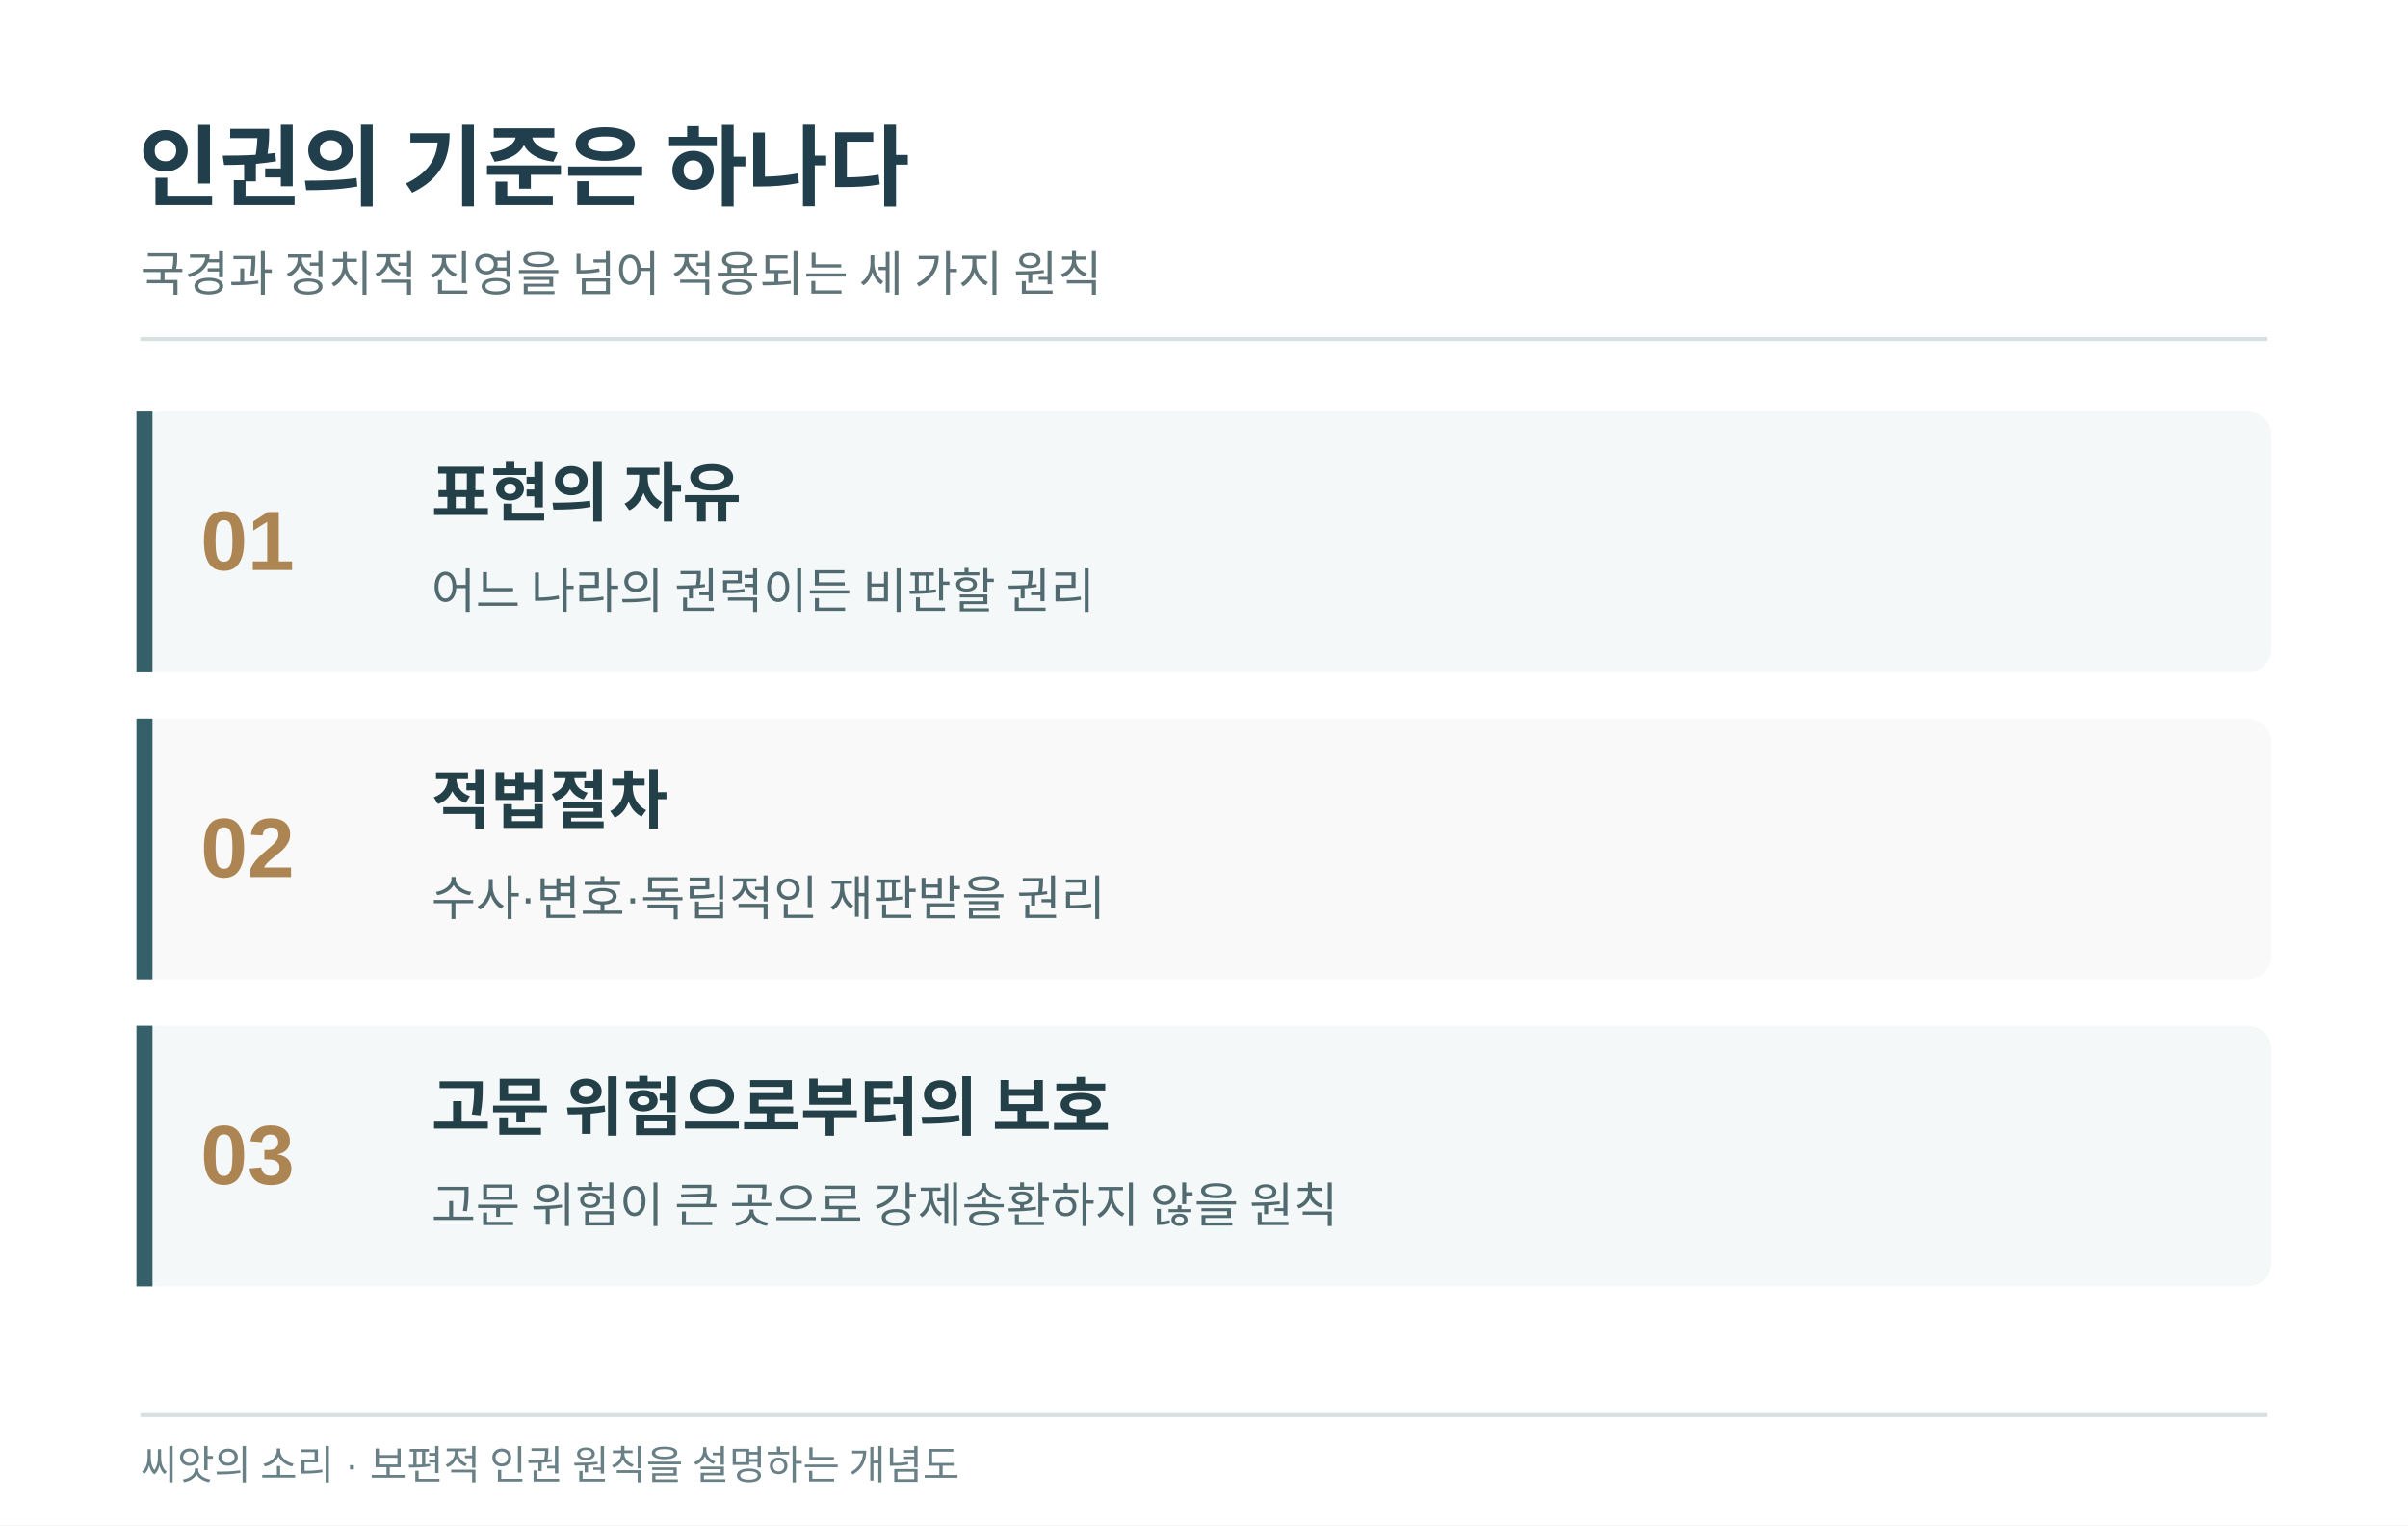
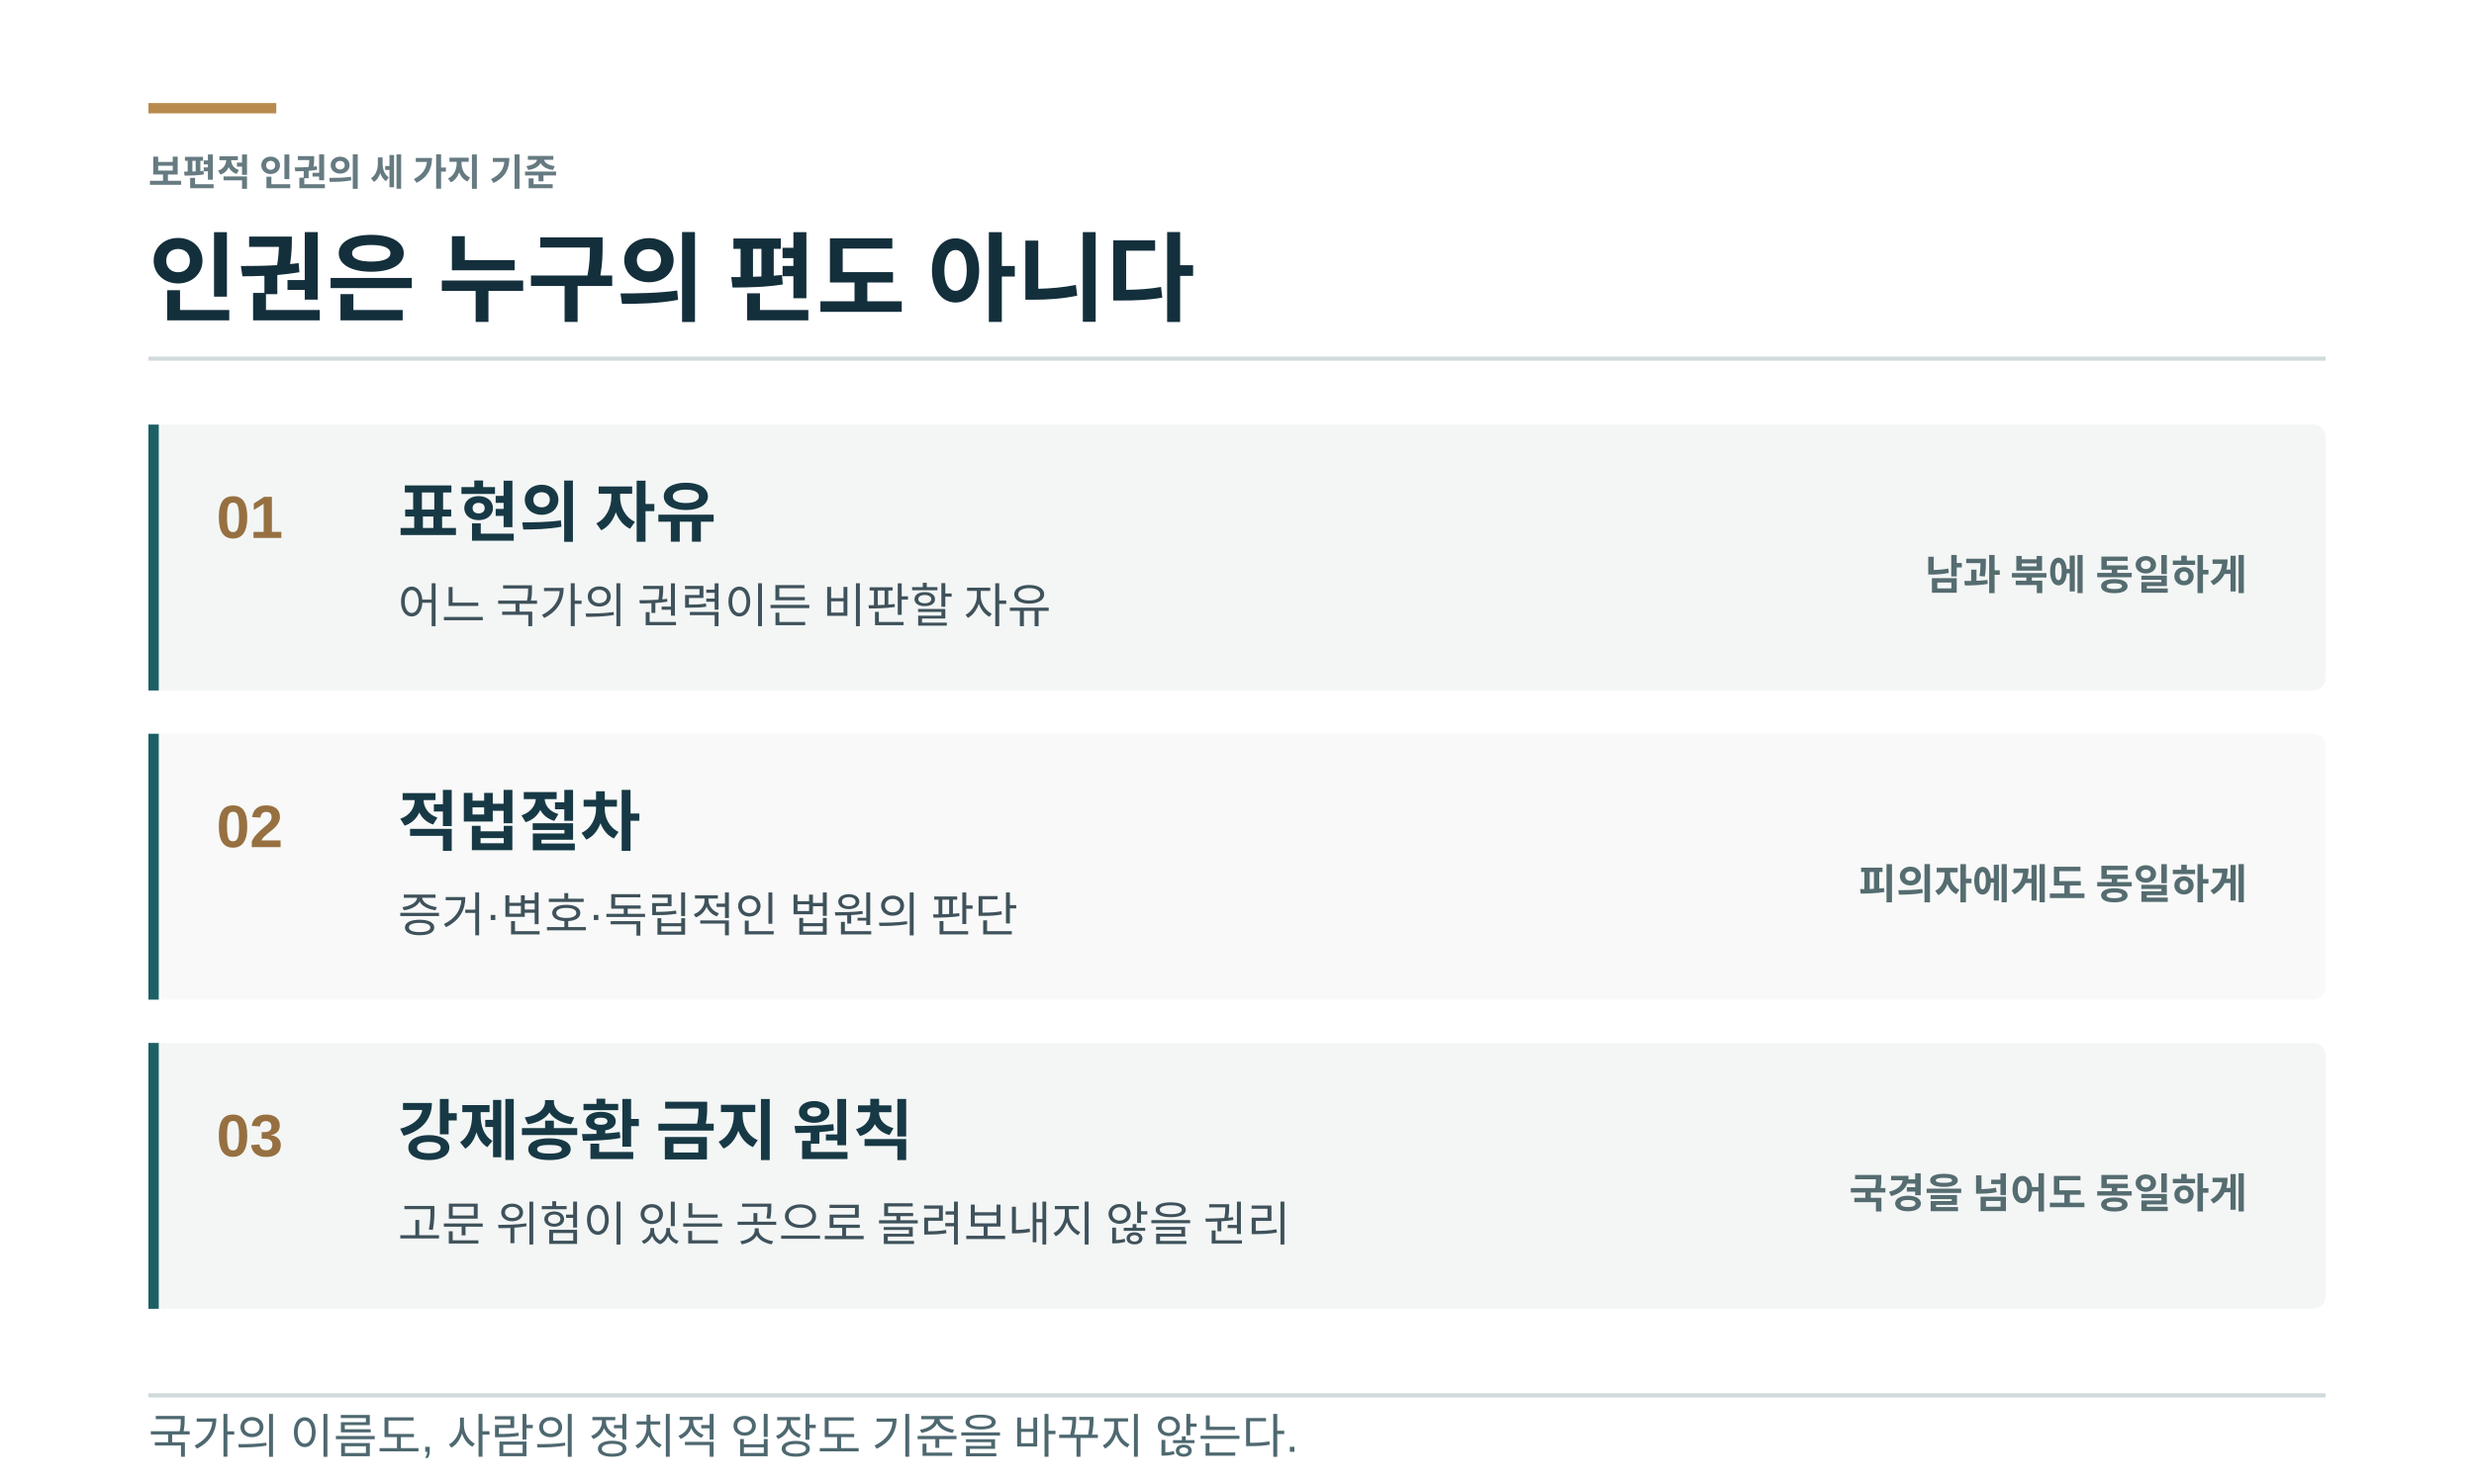
- <svg xmlns="http://www.w3.org/2000/svg" width="1200" height="760" viewBox="0 0 1200 760">
-   <rect width="1200" height="760" fill="#fff" />
-   <text x="69" y="99" font-family="Noto Sans KR,Arial,sans-serif" font-weight="800" font-size="44" fill="#203e4b">인권의 기준은 하나다</text>
-   <text x="70" y="145" font-family="Noto Sans KR,Arial,sans-serif" font-size="24" fill="#5f7478">국경과 정치적 진영을 넘어 적용되는 세 가지 원칙</text>
-   <path d="M70 169h1060" stroke="#d7e0e0" stroke-width="2" />
-   <rect x="68" y="205" width="1064" height="130" fill="#f4f8f8" rx="12" />
-   <rect x="68" y="205" width="8" height="130" fill="#35606a" />
-   <text x="100" y="284" font-family="Noto Sans KR,Arial,sans-serif" font-weight="700" font-size="42" fill="#ac8553">01</text>
-   <text x="215" y="257" font-family="Noto Sans KR,Arial,sans-serif" font-weight="700" font-size="32" fill="#233f48">표현의 자유</text>
-   <text x="215" y="303" font-family="Noto Sans KR,Arial,sans-serif" font-size="24" fill="#516a70">어느 나라의 권력이든 비판할 권리</text>
-   <rect x="68" y="358" width="1064" height="130" fill="#f8f9f8" rx="12" />
-   <rect x="68" y="358" width="8" height="130" fill="#35606a" />
-   <text x="100" y="437" font-family="Noto Sans KR,Arial,sans-serif" font-weight="700" font-size="42" fill="#ac8553">02</text>
-   <text x="215" y="410" font-family="Noto Sans KR,Arial,sans-serif" font-weight="700" font-size="32" fill="#233f48">적법절차</text>
-   <text x="215" y="456" font-family="Noto Sans KR,Arial,sans-serif" font-size="24" fill="#516a70">수사·변호·독립적인 재판받을 권리</text>
-   <rect x="68" y="511" width="1064" height="130" fill="#f4f8f8" rx="12" />
-   <rect x="68" y="511" width="8" height="130" fill="#35606a" />
-   <text x="100" y="590" font-family="Noto Sans KR,Arial,sans-serif" font-weight="700" font-size="42" fill="#ac8553">03</text>
-   <text x="215" y="563" font-family="Noto Sans KR,Arial,sans-serif" font-weight="700" font-size="32" fill="#233f48">고문 위험으로부터의 보호</text>
-   <text x="215" y="609" font-family="Noto Sans KR,Arial,sans-serif" font-size="24" fill="#516a70">고문 위험이 큰 곳으로 강제송환하지 않을 원칙</text>
-   <path d="M70 705h1060" stroke="#d7e0e0" stroke-width="2" />
-   <text x="70" y="737" font-family="Noto Sans KR,Arial,sans-serif" font-size="20" fill="#698087">씨앗의 소리 · 보편적 인권 원칙을 설명하는 개념도</text>
+ <svg xmlns="http://www.w3.org/2000/svg" width="1200" height="720" viewBox="0 0 1200 720">
+   <rect width="1200" height="720" fill="#ffffff" />
+   <rect x="72" y="50" width="62" height="5" fill="#b88a4d" />
+   <text x="72" y="90" font-family="Noto Sans KR, Pretendard, Arial, sans-serif" font-size="18" font-weight="700" fill="#667b81">보편적 인권의 세 가지 기준</text>
+   <text x="72" y="152" font-family="Noto Sans KR, Pretendard, Arial, sans-serif" font-size="47" font-weight="800" fill="#142f3c">인권은 누구의 편도 아니다</text>
+   <path d="M72 174H1128" stroke="#d0d9db" stroke-width="2" />
+   <rect x="72" y="206" width="1056" height="129" rx="6" fill="#f3f6f5" />
+   <rect x="72" y="206" width="5" height="129" fill="#1c6065" />
+   <text x="105" y="261" font-family="Noto Sans KR, Pretendard, Arial, sans-serif" font-size="29" font-weight="800" fill="#977041">01</text>
+   <text x="193" y="260" font-family="Noto Sans KR, Pretendard, Arial, sans-serif" font-size="32" font-weight="750" fill="#173945">표현의 자유</text>
+   <text x="193" y="302" font-family="Noto Sans KR, Pretendard, Arial, sans-serif" font-size="23" font-weight="450" fill="#3f525b">어느 국가의 권력이든 비판할 자유</text>
+   <text x="1090" text-anchor="end" y="286" font-family="Noto Sans KR, Pretendard, Arial, sans-serif" font-size="20" font-weight="600" fill="#556c70">남과 북에 동일하게</text>
+   <rect x="72" y="356" width="1056" height="129" rx="6" fill="#f8f9f8" />
+   <rect x="72" y="356" width="5" height="129" fill="#1c6065" />
+   <text x="105" y="411" font-family="Noto Sans KR, Pretendard, Arial, sans-serif" font-size="29" font-weight="800" fill="#977041">02</text>
+   <text x="193" y="410" font-family="Noto Sans KR, Pretendard, Arial, sans-serif" font-size="32" font-weight="750" fill="#173945">적법절차</text>
+   <text x="193" y="452" font-family="Noto Sans KR, Pretendard, Arial, sans-serif" font-size="23" font-weight="450" fill="#3f525b">증거·변호·독립적인 법원의 판단</text>
+   <text x="1090" text-anchor="end" y="436" font-family="Noto Sans KR, Pretendard, Arial, sans-serif" font-size="20" font-weight="600" fill="#556c70">피의자에게도 동일하게</text>
+   <rect x="72" y="506" width="1056" height="129" rx="6" fill="#f3f6f5" />
+   <rect x="72" y="506" width="5" height="129" fill="#1c6065" />
+   <text x="105" y="561" font-family="Noto Sans KR, Pretendard, Arial, sans-serif" font-size="29" font-weight="800" fill="#977041">03</text>
+   <text x="193" y="560" font-family="Noto Sans KR, Pretendard, Arial, sans-serif" font-size="32" font-weight="750" fill="#173945">강제송환 금지 원칙</text>
+   <text x="193" y="602" font-family="Noto Sans KR, Pretendard, Arial, sans-serif" font-size="23" font-weight="450" fill="#3f525b">고문 위험이 있는 곳으로 돌려보내지 않을 권리</text>
+   <text x="1090" text-anchor="end" y="586" font-family="Noto Sans KR, Pretendard, Arial, sans-serif" font-size="20" font-weight="600" fill="#556c70">국경을 넘어도 동일하게</text>
+   <path d="M72 677H1128" stroke="#d0d9db" stroke-width="2" />
+   <text x="72" y="705" font-family="Noto Sans KR, Pretendard, Arial, sans-serif" font-size="23" font-weight="500" fill="#4e6870">국가의 이름도, 사람의 정치적 입장도 기준을 바꾸지 않는다.</text>
</svg>
